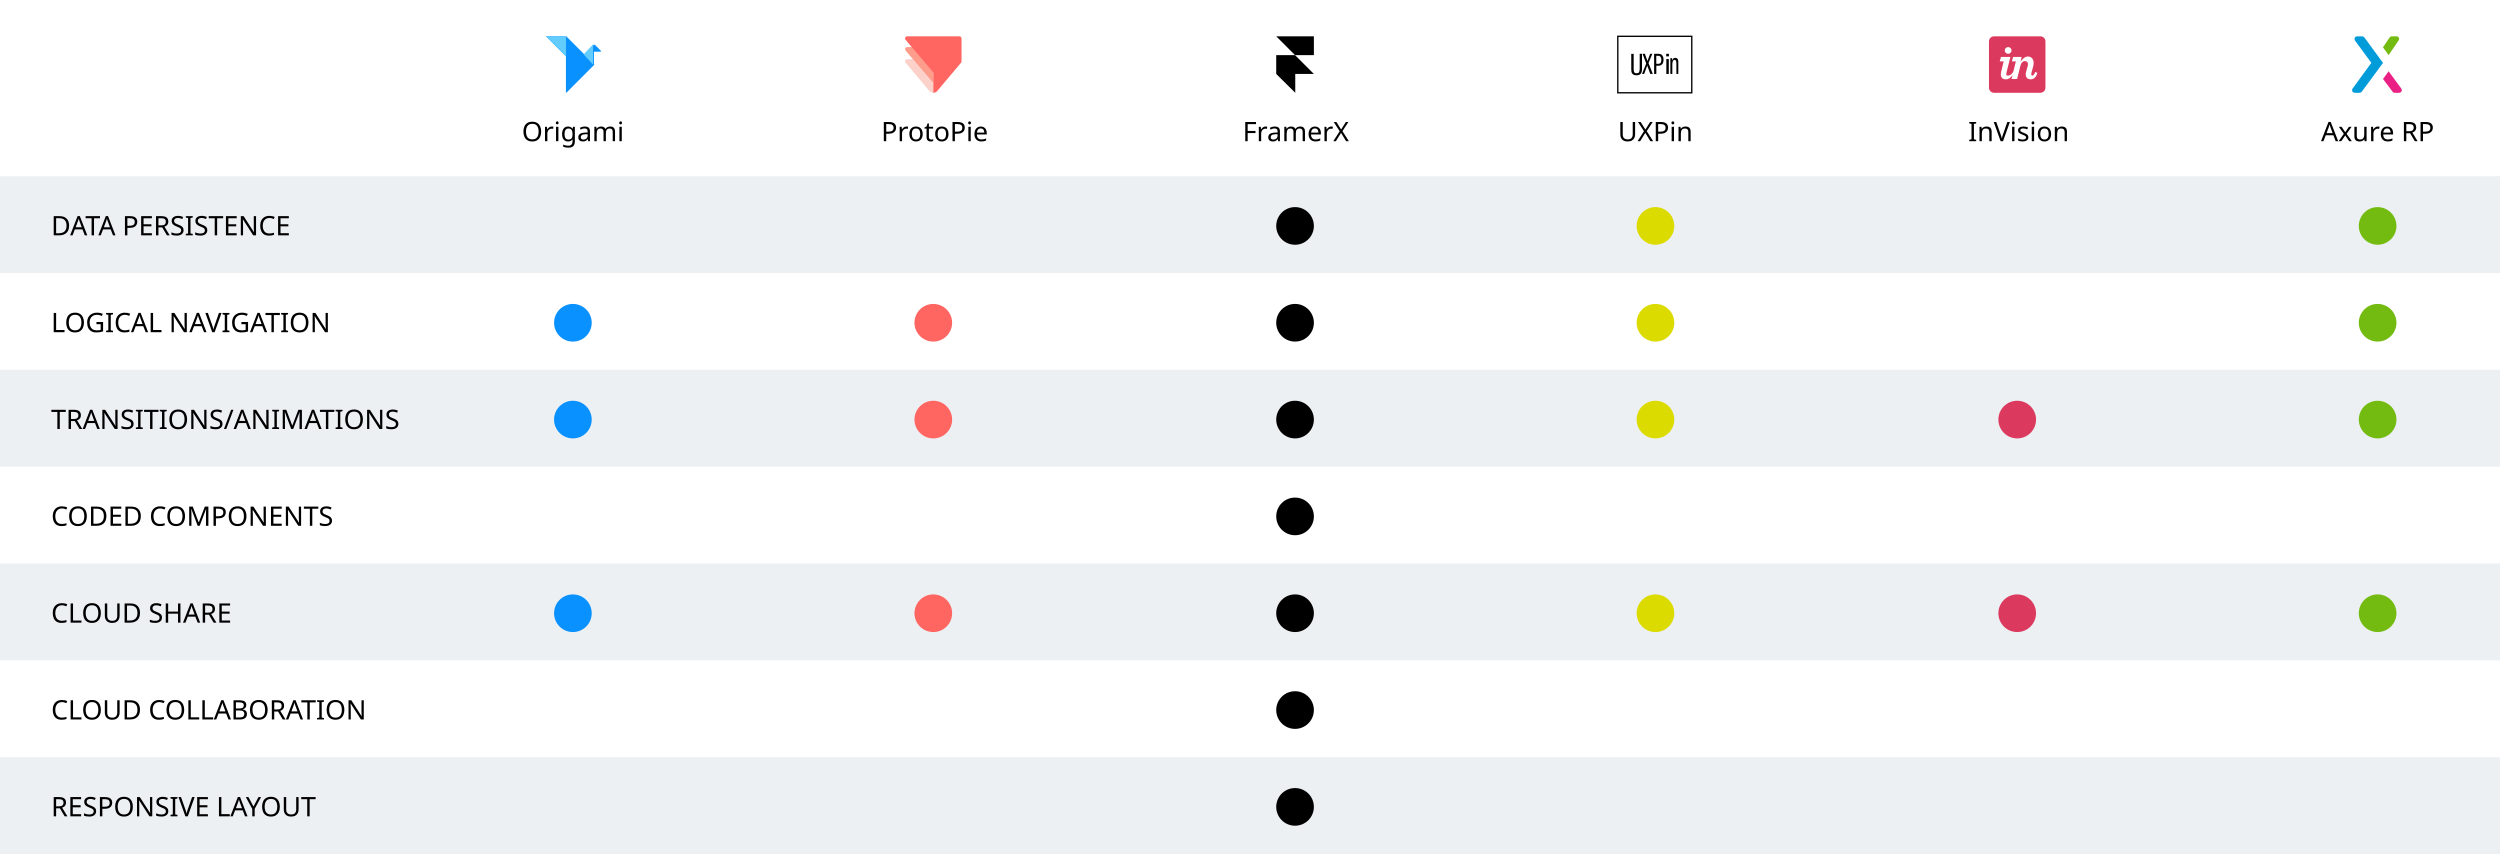
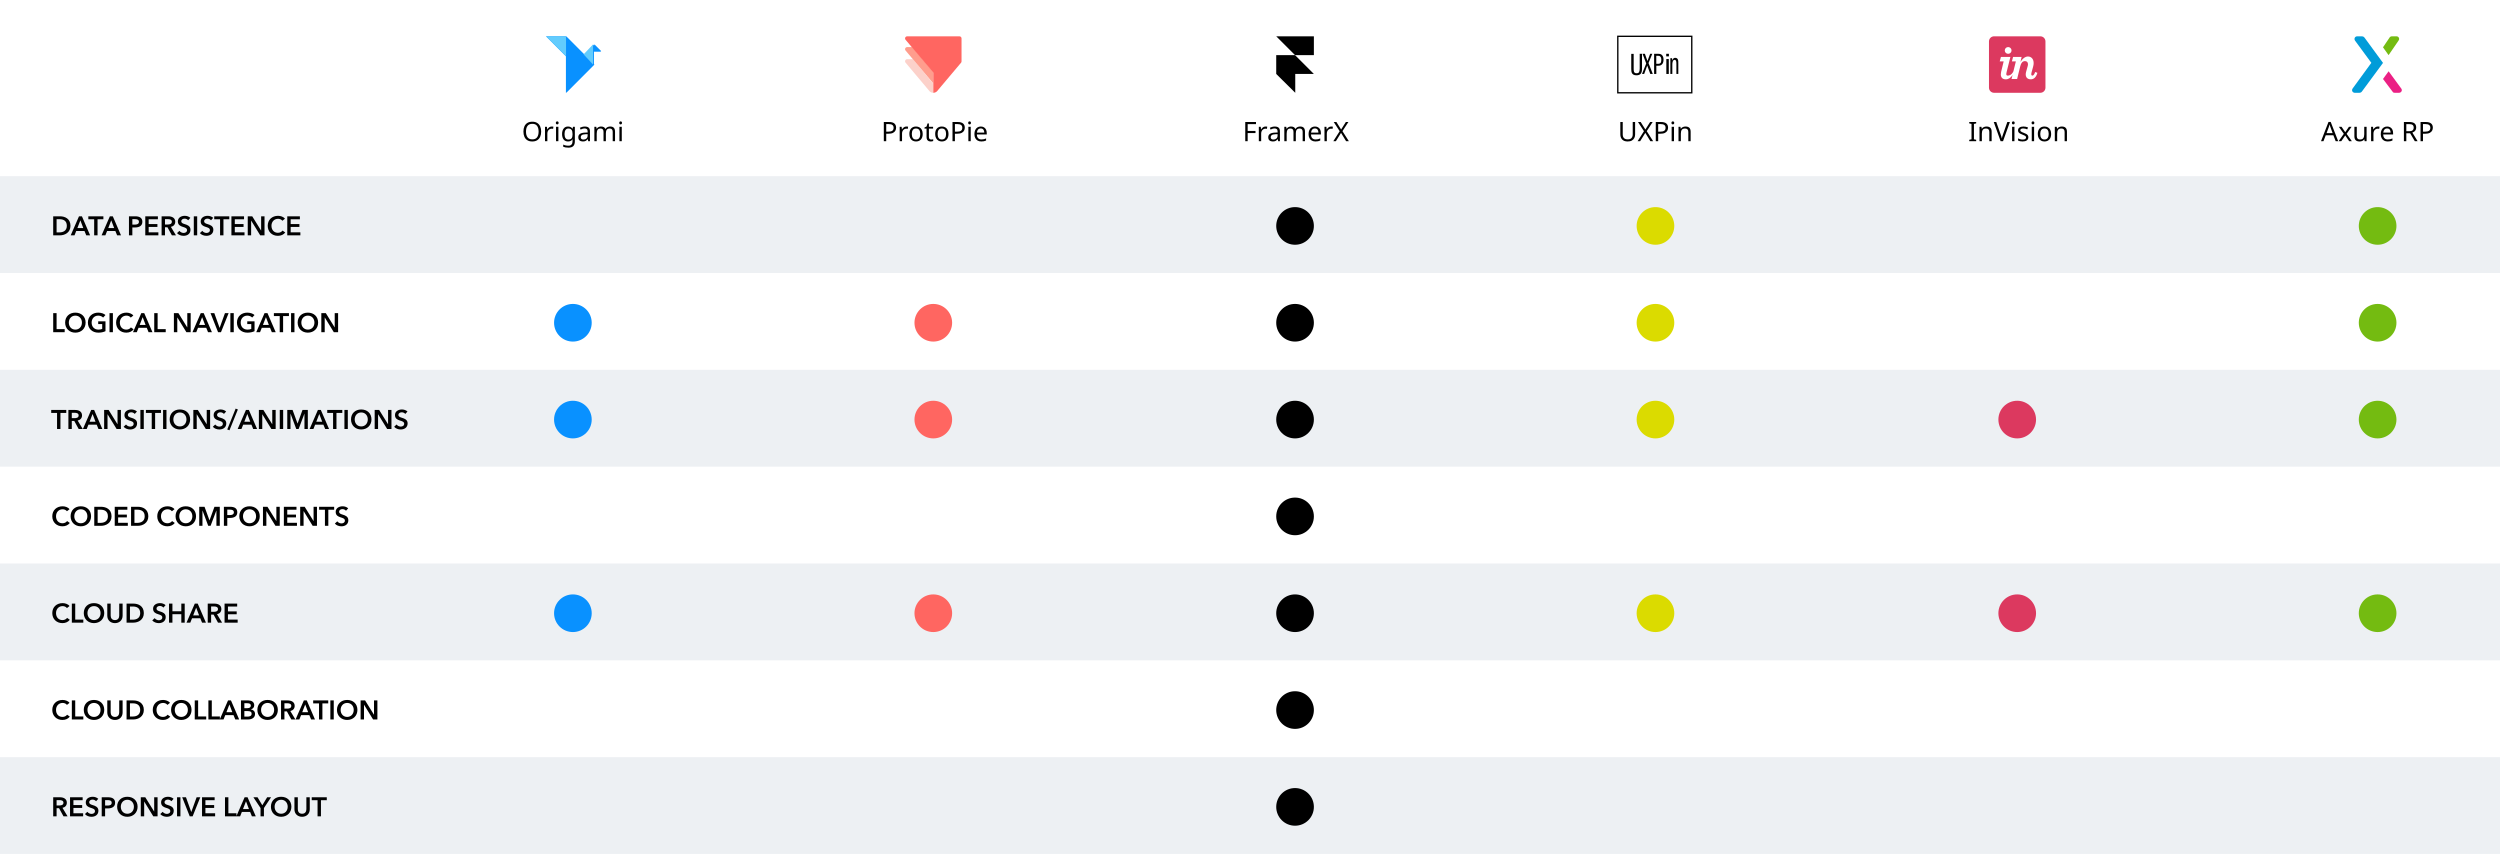
<svg xmlns="http://www.w3.org/2000/svg" width="1859px" height="635px" viewBox="0 0 1859 635" version="1.1">
  <g id="comp_analysis" stroke="none" stroke-width="1" fill="none" fill-rule="evenodd">
    <rect fill="#FFFFFF" x="0" y="0" width="1859" height="635" />
    <rect id="Rectangle" fill-opacity="0.8" fill="#E8ECF0" x="-25" y="131" width="2000" height="72" />
    <rect id="Rectangle" fill-opacity="0.8" fill="#E8ECF0" x="-25" y="275" width="2000" height="72" />
    <rect id="Rectangle" fill-opacity="0.8" fill="#E8ECF0" x="-25" y="419" width="2000" height="72" />
    <rect id="Rectangle" fill-opacity="0.8" fill="#E8ECF0" x="-25" y="563" width="2000" height="72" />
    <g id="Group-6" transform="translate(1179, 27)">
      <g id="Group" transform="translate(24, 0)">
        <rect id="Rectangle" stroke="#000000" fill="#FFFFFF" x="0" y="0" width="55" height="42" />
        <g id="uxpin-dark" transform="translate(10, 13)" fill="#000000" fill-rule="nonzero">
          <path d="M1.795,0 L1.795,10.954 C1.795,11.423 1.795,11.892 1.834,12.323 C1.873,12.753 1.951,13.144 2.068,13.457 C2.224,13.77 2.42,14.005 2.732,14.2 C3.005,14.396 3.434,14.474 3.98,14.474 C4.839,14.474 5.463,14.2 5.776,13.692 C6.088,13.183 6.283,12.284 6.283,11.071 L6.283,0 L8,0 L8,10.954 C8,11.227 8,11.54 7.961,11.932 C7.961,12.284 7.883,12.675 7.844,13.027 C7.766,13.379 7.649,13.77 7.493,14.122 C7.337,14.474 7.102,14.787 6.79,15.061 C6.478,15.335 6.127,15.57 5.659,15.726 C5.19,15.883 4.644,16 3.941,16 C2.966,16 2.224,15.844 1.678,15.531 C1.132,15.218 0.741,14.826 0.507,14.357 C0.273,13.888 0.117,13.34 0.078,12.753 C0.039,12.166 0,11.579 0,10.993 L0,0.039 L1.795,0.039 L1.795,0 Z" id="Path" />
          <polygon id="Path" points="8.391 0 10.133 0 12.053 5.387 14.044 0 15.644 0 12.836 6.883 16 14.963 14.151 14.963 11.876 8.753 9.6 15 8 15 11.129 7.182" />
          <path d="M17,0 L19.786,0 C20.536,0 21.179,0.075 21.714,0.225 C22.214,0.375 22.679,0.713 23.071,1.2 C23.179,1.35 23.286,1.5 23.393,1.688 C23.5,1.875 23.607,2.1 23.714,2.362 C23.821,2.625 23.893,2.925 23.929,3.263 C24,3.6 24,4.013 24,4.463 C24,5.062 23.929,5.625 23.786,6.15 C23.643,6.675 23.429,7.162 23.107,7.575 C22.786,7.987 22.393,8.287 21.893,8.55 C21.393,8.775 20.786,8.887 20.036,8.887 L18.643,8.887 L18.643,15 L17,15 L17,0 Z M18.643,7.463 L20,7.463 C20.321,7.463 20.643,7.425 20.929,7.35 C21.214,7.275 21.464,7.125 21.679,6.938 C21.893,6.713 22.071,6.412 22.179,6.037 C22.286,5.662 22.357,5.138 22.357,4.537 C22.357,3.788 22.25,3.188 22.071,2.775 C21.893,2.362 21.643,2.062 21.393,1.875 C21.143,1.688 20.857,1.575 20.571,1.538 C20.286,1.5 20.071,1.5 19.857,1.5 L18.607,1.5 L18.607,7.463 L18.643,7.463 Z" id="Shape" />
          <path d="M28,0 L28,1.913 L26,1.913 L26,0 L28,0 Z M26.089,3.9 L27.911,3.9 L27.911,15 L26.089,15 L26.089,3.9 Z" id="Shape" />
          <path d="M29,3.277 L30.365,3.277 L30.365,5.059 C30.401,4.941 30.473,4.743 30.581,4.505 C30.689,4.267 30.832,4.03 31.012,3.832 C31.192,3.594 31.443,3.396 31.695,3.238 C31.982,3.079 32.305,3 32.701,3 C33.168,3 33.563,3.119 33.886,3.317 C34.21,3.554 34.497,3.832 34.641,4.188 C34.82,4.545 34.928,5.02 34.964,5.653 C35,6.248 35,6.881 35,7.554 L35,15 L33.563,15 L33.563,7.594 C33.563,7.238 33.563,6.881 33.527,6.485 C33.527,6.129 33.455,5.812 33.383,5.495 C33.311,5.218 33.168,4.98 32.988,4.782 C32.808,4.584 32.557,4.505 32.234,4.505 C31.838,4.505 31.551,4.624 31.299,4.901 C31.084,5.178 30.904,5.495 30.796,5.851 C30.689,6.248 30.617,6.644 30.581,7.079 C30.545,7.515 30.545,7.911 30.545,8.228 L30.545,15 L29.072,15 L29.072,3.277 L29,3.277 Z" id="Path" />
        </g>
      </g>
      <text id="UXPin" font-family="AvenirNextforINTUIT-Demi, AvenirNext forINTUIT" font-size="20" font-weight="400" letter-spacing="-0.062" fill="#000000">
        <tspan x="24.074" y="78">UXPin</tspan>
      </text>
    </g>
    <g id="Group-4" transform="translate(642, 27)">
      <g id="Artboard" transform="translate(31, 0)">
        <path d="M20.888,35.178 L21,42 C19.983,42.001 19.005,41.605 18.274,40.896 L17.744,40.261 L4.819,24.872 L0.42,19.636 C0.409,19.63 0.4,19.62 0.394,19.608 L0.326,19.526 L0.311,19.509 C0.224,19.395 0.155,19.269 0.106,19.135 C0.041,18.972 0.005,18.799 0,18.623 L0,18.515 C0.009,18.136 0.159,17.774 0.42,17.499 C0.715,17.18 1.129,17 1.563,17 L5.902,17 L20.884,35.182 L20.888,35.182 L20.888,35.178 Z" id="Path" fill="#FCD1CA" />
        <path d="M21,26.575 L21,35 L0.392,10.599 C0.147,10.329 0.008,9.98 0,9.616 L0,9.51 C0.01,9.134 0.161,8.774 0.423,8.501 C0.717,8.18 1.134,7.998 1.571,8 L5.478,8 L21,26.577 L21,26.575 Z" id="Path" fill="#FF9D8D" />
        <path d="M1.562,0 C1.112,0 0.699,0.19 0.419,0.501 C0.16,0.774 0.01,1.134 0,1.51 L0,1.615 C0.004,1.793 0.04,1.968 0.107,2.133 C0.109,2.146 0.114,2.158 0.12,2.171 C0.189,2.336 0.287,2.487 0.409,2.617 L0.43,2.644 L21,26.935 L21,42 C22.017,42.002 22.994,41.607 23.724,40.899 L23.727,40.897 L41.606,19.673 C41.629,19.65 41.648,19.625 41.667,19.6 C41.763,19.481 41.84,19.347 41.895,19.204 C41.966,19.025 42.002,18.833 42,18.64 L42,1.562 C42.001,1.166 41.85,0.786 41.577,0.499 C41.283,0.179 40.869,-0.002 40.434,0 L1.562,0 Z" id="Path" fill="#FF6661" />
      </g>
      <text id="ProtoPie" font-family="AvenirNextforINTUIT-Demi, AvenirNext forINTUIT" font-size="20" font-weight="400" letter-spacing="-0.062" fill="#000000">
        <tspan x="13.266" y="78">ProtoPie</tspan>
      </text>
    </g>
    <g id="Group-5" transform="translate(911, 27)" fill="#000000">
      <text id="FramerX" font-family="AvenirNextforINTUIT-Demi, AvenirNext forINTUIT" font-size="20" font-weight="400" letter-spacing="-0.062">
        <tspan x="13.035" y="78">FramerX</tspan>
      </text>
      <g id="Group-2" transform="translate(38, 0)" fill-rule="nonzero">
        <polygon id="Path" points="0 0 28 0 28 14 14 14" />
        <path d="M0,14 L14,14 L28,28 L14.152,28 L14.152,42 L0,28 L0,14 Z" id="Combined-Shape" />
      </g>
    </g>
    <g id="Group-7" transform="translate(1448, 27)">
      <text id="InVision" font-family="AvenirNextforINTUIT-Demi, AvenirNext forINTUIT" font-size="20" font-weight="400" letter-spacing="-0.062" fill="#000000">
        <tspan x="15.536" y="78">InVision</tspan>
      </text>
      <g id="invision" transform="translate(31, 0)" fill-rule="nonzero">
        <path d="M38.193,0 L3.807,0 C1.705,0 0,1.705 0,3.807 L0,38.193 C0,40.295 1.705,42 3.807,42 L38.193,42 C40.295,42 42,40.295 42,38.193 L42,3.807 C42,1.705 40.295,0 38.193,0" id="Path" fill="#DC395F" />
        <path d="M14.26,13.015 C15.63,13.015 16.778,11.929 16.778,10.507 C16.778,9.085 15.63,8 14.26,8 C12.889,8 11.741,9.085 11.741,10.507 C11.741,11.929 12.889,13.015 14.26,13.015 M9.037,26.442 C8.889,27.078 8.815,27.765 8.815,28.326 C8.815,30.534 10,32 12.519,32 C14.608,32 16.301,30.747 17.521,28.723 L16.776,31.742 L20.924,31.742 L23.295,22.135 C23.888,19.703 25.036,18.44 26.777,18.44 C28.148,18.44 28.999,19.301 28.999,20.723 C28.999,21.135 28.962,21.583 28.814,22.07 L27.592,26.486 C27.407,27.122 27.333,27.759 27.333,28.357 C27.333,30.453 28.555,31.986 31.111,31.986 C33.296,31.986 35.037,30.565 36,27.16 L34.37,26.524 C33.555,28.805 32.852,29.218 32.296,29.218 C31.74,29.218 31.444,28.844 31.444,28.096 C31.444,27.759 31.518,27.385 31.629,26.935 L32.815,22.633 C33.111,21.623 33.222,20.727 33.222,19.904 C33.222,16.686 31.296,15.007 28.962,15.007 C26.777,15.007 24.555,16.998 23.444,19.094 L24.258,15.332 L17.925,15.332 L17.036,18.646 L19.999,18.646 L18.174,26.027 C16.741,29.245 14.109,29.297 13.779,29.222 C13.236,29.099 12.889,28.891 12.889,28.179 C12.889,27.768 12.963,27.177 13.148,26.466 L15.927,15.332 L8.889,15.332 L8,18.646 L10.926,18.646 L9.037,26.442" id="Shape" fill="#FFFFFF" />
      </g>
    </g>
    <g id="Group-8" transform="translate(1716, 27)">
      <text id="Axure-RP" font-family="AvenirNextforINTUIT-Demi, AvenirNext forINTUIT" font-size="20" font-weight="400" letter-spacing="-0.062" fill="#000000">
        <tspan x="9.906" y="78">Axure RP</tspan>
      </text>
      <g id="Axure-01" transform="translate(33, 0)" fill-rule="nonzero">
        <path d="M34.83,1.134 L34.83,1.134 C34.492,0.444 33.816,0 32.995,0 L29.76,0 C28.843,0 28.118,0.394 27.78,1.085 L23,8.183 L27.153,14 L34.444,3.352 C35.265,2.366 34.975,1.479 34.83,1.134" id="XMLID_7_" fill="#74BB11" />
        <path d="M9.256,0.986 L9.256,0.986 C8.503,0 7.5,0 7.149,0 L3.888,0 C3.035,0 2.383,0.394 2.032,1.035 C1.681,1.725 1.731,2.514 2.233,3.254 L14.322,19.718 L0.427,38.796 C-0.075,39.535 -0.125,40.324 0.226,40.965 C0.578,41.606 1.28,42 2.082,42 L5.443,42 C6.296,42 7.048,41.556 7.45,40.866 L23,19.768 L9.256,0.986 Z" id="XMLID_8_" fill="#009CD9" />
        <path d="M36.711,39.015 L27.177,26 L23,31.725 L30.519,41.706 L30.716,41.804 C31.06,41.951 31.354,42 31.649,42 L34.844,42 C35.63,42 36.269,41.657 36.662,41.07 C37.104,40.532 37.104,39.749 36.711,39.015" id="XMLID_9_" fill="#EB2084" />
      </g>
    </g>
    <g id="Group-3" transform="translate(374, 27)">
      <text id="Origami" font-family="AvenirNextforINTUIT-Demi, AvenirNext forINTUIT" font-size="20" font-weight="400" letter-spacing="-0.062" fill="#000000">
        <tspan x="14.005" y="78">Origami</tspan>
      </text>
      <g id="origami" transform="translate(32, 0)" fill-rule="nonzero">
        <path d="M14.814,14.842 L14.814,0 L0,0 L14.814,14.842 Z M41,11.414 L35.667,6.133 L28.252,13.539 L14.814,0 L14.814,42 L35.667,20.992 L35.667,11.414 L41,11.414 Z" id="Shape" fill="#0991FF" />
        <polyline id="Path" fill="#62CCFD" points="0 0 15 15 15 0 0 0" />
        <polyline id="Path" fill="#0991FF" points="15 42 15 0 36 20.992 15 42" />
        <polygon id="Path" fill="#62CCFD" points="35 6 35 21 28 13.476" />
        <polygon id="Path" fill="#0991FF" points="36 6 36 11 41 11" />
      </g>
    </g>
-     <text id="DATA-PERSISTENCE" font-family="AvenirNextforINTUIT-Demi, AvenirNext forINTUIT" font-size="20" font-weight="400" letter-spacing="-0.062" fill="#000000">
-       <tspan x="38" y="175">DATA PERSISTENCE</tspan>
-     </text>
-     <text id="LOGICAL-NAVIGATION" font-family="AvenirNextforINTUIT-Demi, AvenirNext forINTUIT" font-size="20" font-weight="400" letter-spacing="-0.062" fill="#000000">
-       <tspan x="38" y="247">LOGICAL NAVIGATION</tspan>
-     </text>
-     <text id="TRANSITIONS/ANIMATIO" font-family="AvenirNextforINTUIT-Demi, AvenirNext forINTUIT" font-size="20" font-weight="400" letter-spacing="-0.062" fill="#000000">
-       <tspan x="38" y="319">TRANSITIONS/ANIMATIONS</tspan>
-     </text>
-     <text id="CODED-COMPONENTS" font-family="AvenirNextforINTUIT-Demi, AvenirNext forINTUIT" font-size="20" font-weight="400" letter-spacing="-0.062" fill="#000000">
-       <tspan x="38" y="391">CODED COMPONENTS</tspan>
-     </text>
-     <text id="CLOUD-SHARE" font-family="AvenirNextforINTUIT-Demi, AvenirNext forINTUIT" font-size="20" font-weight="400" letter-spacing="-0.062" fill="#000000">
-       <tspan x="38" y="463">CLOUD SHARE</tspan>
-     </text>
-     <text id="CLOUD-COLLABORATION" font-family="AvenirNextforINTUIT-Demi, AvenirNext forINTUIT" font-size="20" font-weight="400" letter-spacing="-0.062" fill="#000000">
-       <tspan x="38" y="535">CLOUD COLLABORATION</tspan>
-     </text>
-     <text id="RESPONSIVE-LAYOUT" font-family="AvenirNextforINTUIT-Demi, AvenirNext forINTUIT" font-size="20" font-weight="400" letter-spacing="-0.062" fill="#000000">
-       <tspan x="38" y="607">RESPONSIVE LAYOUT</tspan>
-     </text>
+     <path d="M44.58,175 C48.28,175 52.4,172.88 52.4,167.92 C52.4,162.6 48.28,160.84 44.58,160.84 L39.56,160.84 L39.56,175 L44.58,175 Z M44.18,172.8 L42.08,172.8 L42.08,163 L44.18,163 C46.78,163 49.7,163.86 49.7,167.92 C49.7,171.74 46.78,172.8 44.18,172.8 Z M55.398,175 L56.678,171.76 L62.818,171.76 L64.138,175 L67.018,175 L60.918,160.84 L58.738,160.84 L52.578,175 L55.398,175 Z M61.938,169.6 L57.538,169.6 L59.758,163.84 L61.938,169.6 Z M72.537,175 L72.537,163.04 L76.877,163.04 L76.877,160.84 L65.677,160.84 L65.677,163.04 L70.017,163.04 L70.017,175 L72.537,175 Z M78.355,175 L79.635,171.76 L85.775,171.76 L87.095,175 L89.975,175 L83.875,160.84 L81.695,160.84 L75.535,175 L78.355,175 Z M84.895,169.6 L80.495,169.6 L82.715,163.84 L84.895,169.6 Z M98.412,175 L98.412,169.14 L100.352,169.14 C103.352,169.14 105.852,168.06 105.852,164.94 C105.852,161.98 103.752,160.84 100.512,160.84 L95.892,160.84 L95.892,175 L98.412,175 Z M100.172,167.02 L98.412,167.02 L98.412,162.96 L100.252,162.96 C101.812,162.96 103.312,163.26 103.312,164.94 C103.312,166.62 101.812,167.02 100.172,167.02 Z M117.771,175 L117.771,172.76 L110.551,172.76 L110.551,168.76 L117.051,168.76 L117.051,166.64 L110.551,166.64 L110.551,163.04 L117.411,163.04 L117.411,160.84 L108.031,160.84 L108.031,175 L117.771,175 Z M122.689,175 L122.689,169 L124.529,169 L127.809,175 L130.849,175 L127.069,168.72 C129.049,168.28 130.309,166.94 130.309,164.9 C130.309,161.9 127.749,160.84 125.089,160.84 L120.169,160.84 L120.169,175 L122.689,175 Z M124.749,166.94 L122.689,166.94 L122.689,162.96 L124.969,162.96 C126.269,162.96 127.789,163.34 127.789,164.88 C127.789,166.6 126.169,166.94 124.749,166.94 Z M136.488,175.36 C139.268,175.36 141.648,173.88 141.648,170.84 C141.648,168.06 139.328,167.26 137.508,166.7 C135.908,166.2 134.808,165.82 134.808,164.52 C134.808,163.14 136.148,162.58 137.308,162.58 C138.308,162.58 139.368,163.1 139.908,163.8 L141.548,162 C140.468,160.98 138.848,160.48 137.428,160.48 C134.868,160.48 132.248,161.76 132.248,164.64 C132.248,167.28 134.108,168.12 135.828,168.66 C137.608,169.22 139.088,169.64 139.088,171.12 C139.088,172.64 137.708,173.22 136.528,173.22 C135.408,173.22 134.128,172.62 133.428,171.66 L131.628,173.34 C132.748,174.66 134.648,175.36 136.488,175.36 Z M146.626,175 L146.626,160.84 L144.106,160.84 L144.106,175 L146.626,175 Z M153.485,175.36 C156.265,175.36 158.645,173.88 158.645,170.84 C158.645,168.06 156.325,167.26 154.505,166.7 C152.905,166.2 151.805,165.82 151.805,164.52 C151.805,163.14 153.145,162.58 154.305,162.58 C155.305,162.58 156.365,163.1 156.905,163.8 L158.545,162 C157.465,160.98 155.845,160.48 154.425,160.48 C151.865,160.48 149.245,161.76 149.245,164.64 C149.245,167.28 151.105,168.12 152.825,168.66 C154.605,169.22 156.085,169.64 156.085,171.12 C156.085,172.64 154.705,173.22 153.525,173.22 C152.405,173.22 151.125,172.62 150.425,171.66 L148.625,173.34 C149.745,174.66 151.645,175.36 153.485,175.36 Z M166.163,175 L166.163,163.04 L170.503,163.04 L170.503,160.84 L159.303,160.84 L159.303,163.04 L163.643,163.04 L163.643,175 L166.163,175 Z M181.822,175 L181.822,172.76 L174.602,172.76 L174.602,168.76 L181.102,168.76 L181.102,166.64 L174.602,166.64 L174.602,163.04 L181.462,163.04 L181.462,160.84 L172.082,160.84 L172.082,175 L181.822,175 Z M186.74,175 L186.74,164.06 L186.78,164.06 L193.5,175 L196.7,175 L196.7,160.84 L194.18,160.84 L194.18,171.44 L194.14,171.44 L187.56,160.84 L184.22,160.84 L184.22,175 L186.74,175 Z M206.638,175.36 C209.038,175.36 210.878,174.44 212.118,172.88 L210.098,171.46 C209.378,172.44 208.178,173.1 206.658,173.1 C203.738,173.1 201.858,170.96 201.858,167.88 C201.858,164.96 203.838,162.7 206.758,162.7 C207.898,162.7 209.238,163.14 209.978,164.16 L211.898,162.64 C210.778,161.16 208.598,160.48 206.758,160.48 C202.398,160.48 199.078,163.34 199.078,167.88 C199.078,172.3 202.218,175.36 206.638,175.36 Z M223.357,175 L223.357,172.76 L216.137,172.76 L216.137,168.76 L222.637,168.76 L222.637,166.64 L216.137,166.64 L216.137,163.04 L222.997,163.04 L222.997,160.84 L213.617,160.84 L213.617,175 L223.357,175 Z" id="DATAPERSISTENCE" fill="#000000" fill-rule="nonzero" />
+     <path d="M48.1,247 L48.1,244.76 L42.08,244.76 L42.08,232.84 L39.56,232.84 L39.56,247 L48.1,247 Z M56.018,247.36 C60.438,247.36 63.658,244.3 63.658,239.88 C63.658,235.34 60.438,232.48 56.018,232.48 C51.658,232.48 48.438,235.34 48.438,239.88 C48.438,244.3 51.658,247.36 56.018,247.36 Z M56.038,245.1 C53.158,245.1 51.178,242.9 51.178,239.88 C51.178,236.96 53.118,234.7 56.038,234.7 C58.978,234.7 60.918,236.96 60.918,239.88 C60.918,242.9 58.938,245.1 56.038,245.1 Z M73.097,247.36 C75.317,247.36 77.017,246.94 78.437,246.26 L78.437,238.92 L73.017,238.92 L73.017,241 L75.997,241 L75.997,244.6 C75.177,244.94 74.237,245.1 73.177,245.1 C70.057,245.1 68.137,242.9 68.137,239.88 C68.137,236.96 70.077,234.7 73.057,234.7 C74.577,234.7 75.957,235.34 76.677,236.14 L78.417,234.26 C77.277,233.2 75.277,232.48 73.037,232.48 C68.677,232.48 65.357,235.34 65.357,239.88 C65.357,244.3 68.537,247.36 73.097,247.36 Z M83.955,247 L83.955,232.84 L81.435,232.84 L81.435,247 L83.955,247 Z M93.894,247.36 C96.294,247.36 98.134,246.44 99.374,244.88 L97.354,243.46 C96.634,244.44 95.434,245.1 93.914,245.1 C90.994,245.1 89.114,242.96 89.114,239.88 C89.114,236.96 91.094,234.7 94.014,234.7 C95.154,234.7 96.494,235.14 97.234,236.16 L99.154,234.64 C98.034,233.16 95.854,232.48 94.014,232.48 C89.654,232.48 86.334,235.34 86.334,239.88 C86.334,244.3 89.474,247.36 93.894,247.36 Z M101.732,247 L103.012,243.76 L109.152,243.76 L110.472,247 L113.352,247 L107.252,232.84 L105.072,232.84 L98.912,247 L101.732,247 Z M108.272,241.6 L103.872,241.6 L106.092,235.84 L108.272,241.6 Z M123.231,247 L123.231,244.76 L117.211,244.76 L117.211,232.84 L114.691,232.84 L114.691,247 L123.231,247 Z M131.828,247 L131.828,236.06 L131.868,236.06 L138.588,247 L141.788,247 L141.788,232.84 L139.268,232.84 L139.268,243.44 L139.228,243.44 L132.648,232.84 L129.308,232.84 L129.308,247 L131.828,247 Z M145.946,247 L147.226,243.76 L153.366,243.76 L154.686,247 L157.566,247 L151.466,232.84 L149.286,232.84 L143.126,247 L145.946,247 Z M152.486,241.6 L148.086,241.6 L150.306,235.84 L152.486,241.6 Z M164.325,247 L170.005,232.84 L167.285,232.84 L163.345,243.74 L163.265,243.74 L159.365,232.84 L156.545,232.84 L162.145,247 L164.325,247 Z M173.823,247 L173.823,232.84 L171.303,232.84 L171.303,247 L173.823,247 Z M183.942,247.36 C186.162,247.36 187.862,246.94 189.282,246.26 L189.282,238.92 L183.862,238.92 L183.862,241 L186.842,241 L186.842,244.6 C186.022,244.94 185.082,245.1 184.022,245.1 C180.902,245.1 178.982,242.9 178.982,239.88 C178.982,236.96 180.922,234.7 183.902,234.7 C185.422,234.7 186.802,235.34 187.522,236.14 L189.262,234.26 C188.122,233.2 186.122,232.48 183.882,232.48 C179.522,232.48 176.202,235.34 176.202,239.88 C176.202,244.3 179.382,247.36 183.942,247.36 Z M193.38,247 L194.66,243.76 L200.8,243.76 L202.12,247 L205,247 L198.9,232.84 L196.72,232.84 L190.56,247 L193.38,247 Z M199.92,241.6 L195.52,241.6 L197.74,235.84 L199.92,241.6 Z M210.518,247 L210.518,235.04 L214.858,235.04 L214.858,232.84 L203.658,232.84 L203.658,235.04 L207.998,235.04 L207.998,247 L210.518,247 Z M218.957,247 L218.957,232.84 L216.437,232.84 L216.437,247 L218.957,247 Z M228.915,247.36 C233.335,247.36 236.555,244.3 236.555,239.88 C236.555,235.34 233.335,232.48 228.915,232.48 C224.555,232.48 221.335,235.34 221.335,239.88 C221.335,244.3 224.555,247.36 228.915,247.36 Z M228.935,245.1 C226.055,245.1 224.075,242.9 224.075,239.88 C224.075,236.96 226.015,234.7 228.935,234.7 C231.875,234.7 233.815,236.96 233.815,239.88 C233.815,242.9 231.835,245.1 228.935,245.1 Z M241.454,247 L241.454,236.06 L241.494,236.06 L248.214,247 L251.414,247 L251.414,232.84 L248.894,232.84 L248.894,243.44 L248.854,243.44 L242.274,232.84 L238.934,232.84 L238.934,247 L241.454,247 Z" id="LOGICALNAVIGATION" fill="#000000" fill-rule="nonzero" />
+     <path d="M44.94,319 L44.94,307.04 L49.28,307.04 L49.28,304.84 L38.08,304.84 L38.08,307.04 L42.42,307.04 L42.42,319 L44.94,319 Z M53.378,319 L53.378,313 L55.218,313 L58.498,319 L61.538,319 L57.758,312.72 C59.738,312.28 60.998,310.94 60.998,308.9 C60.998,305.9 58.438,304.84 55.778,304.84 L50.858,304.84 L50.858,319 L53.378,319 Z M55.438,310.94 L53.378,310.94 L53.378,306.96 L55.658,306.96 C56.958,306.96 58.478,307.34 58.478,308.88 C58.478,310.6 56.858,310.94 55.438,310.94 Z M64.477,319 L65.757,315.76 L71.897,315.76 L73.217,319 L76.097,319 L69.997,304.84 L67.817,304.84 L61.657,319 L64.477,319 Z M71.017,313.6 L66.617,313.6 L68.837,307.84 L71.017,313.6 Z M79.955,319 L79.955,308.06 L79.995,308.06 L86.715,319 L89.915,319 L89.915,304.84 L87.395,304.84 L87.395,315.44 L87.355,315.44 L80.775,304.84 L77.435,304.84 L77.435,319 L79.955,319 Z M96.774,319.36 C99.554,319.36 101.934,317.88 101.934,314.84 C101.934,312.06 99.614,311.26 97.794,310.7 C96.194,310.2 95.094,309.82 95.094,308.52 C95.094,307.14 96.434,306.58 97.594,306.58 C98.594,306.58 99.654,307.1 100.194,307.8 L101.834,306 C100.754,304.98 99.134,304.48 97.714,304.48 C95.154,304.48 92.534,305.76 92.534,308.64 C92.534,311.28 94.394,312.12 96.114,312.66 C97.894,313.22 99.374,313.64 99.374,315.12 C99.374,316.64 97.994,317.22 96.814,317.22 C95.694,317.22 94.414,316.62 93.714,315.66 L91.914,317.34 C93.034,318.66 94.934,319.36 96.774,319.36 Z M106.912,319 L106.912,304.84 L104.392,304.84 L104.392,319 L106.912,319 Z M115.351,319 L115.351,307.04 L119.691,307.04 L119.691,304.84 L108.491,304.84 L108.491,307.04 L112.831,307.04 L112.831,319 L115.351,319 Z M123.789,319 L123.789,304.84 L121.269,304.84 L121.269,319 L123.789,319 Z M133.748,319.36 C138.168,319.36 141.388,316.3 141.388,311.88 C141.388,307.34 138.168,304.48 133.748,304.48 C129.388,304.48 126.168,307.34 126.168,311.88 C126.168,316.3 129.388,319.36 133.748,319.36 Z M133.768,317.1 C130.888,317.1 128.908,314.9 128.908,311.88 C128.908,308.96 130.848,306.7 133.768,306.7 C136.708,306.7 138.648,308.96 138.648,311.88 C138.648,314.9 136.668,317.1 133.768,317.1 Z M146.286,319 L146.286,308.06 L146.326,308.06 L153.046,319 L156.246,319 L156.246,304.84 L153.726,304.84 L153.726,315.44 L153.686,315.44 L147.106,304.84 L143.766,304.84 L143.766,319 L146.286,319 Z M163.105,319.36 C165.885,319.36 168.265,317.88 168.265,314.84 C168.265,312.06 165.945,311.26 164.125,310.7 C162.525,310.2 161.425,309.82 161.425,308.52 C161.425,307.14 162.765,306.58 163.925,306.58 C164.925,306.58 165.985,307.1 166.525,307.8 L168.165,306 C167.085,304.98 165.465,304.48 164.045,304.48 C161.485,304.48 158.865,305.76 158.865,308.64 C158.865,311.28 160.725,312.12 162.445,312.66 C164.225,313.22 165.705,313.64 165.705,315.12 C165.705,316.64 164.325,317.22 163.145,317.22 C162.025,317.22 160.745,316.62 160.045,315.66 L158.245,317.34 C159.365,318.66 161.265,319.36 163.105,319.36 Z M170.643,319.96 L176.883,304.48 L175.223,303.84 L168.983,319.36 L170.643,319.96 Z M179.542,319 L180.822,315.76 L186.962,315.76 L188.282,319 L191.162,319 L185.062,304.84 L182.882,304.84 L176.722,319 L179.542,319 Z M186.082,313.6 L181.682,313.6 L183.902,307.84 L186.082,313.6 Z M195.02,319 L195.02,308.06 L195.06,308.06 L201.78,319 L204.98,319 L204.98,304.84 L202.46,304.84 L202.46,315.44 L202.42,315.44 L195.84,304.84 L192.5,304.84 L192.5,319 L195.02,319 Z M210.558,319 L210.558,304.84 L208.038,304.84 L208.038,319 L210.558,319 Z M216.017,319 L216.017,307.62 L216.057,307.62 L220.297,319 L222.057,319 L226.357,307.62 L226.397,307.62 L226.397,319 L228.897,319 L228.897,304.84 L224.937,304.84 L221.297,314.9 L221.237,314.9 L217.557,304.84 L213.617,304.84 L213.617,319 L216.017,319 Z M233.055,319 L234.335,315.76 L240.475,315.76 L241.795,319 L244.675,319 L238.575,304.84 L236.395,304.84 L230.235,319 L233.055,319 Z M239.595,313.6 L235.195,313.6 L237.415,307.84 L239.595,313.6 Z M250.194,319 L250.194,307.04 L254.534,307.04 L254.534,304.84 L243.334,304.84 L243.334,307.04 L247.674,307.04 L247.674,319 L250.194,319 Z M258.632,319 L258.632,304.84 L256.112,304.84 L256.112,319 L258.632,319 Z M268.591,319.36 C273.011,319.36 276.231,316.3 276.231,311.88 C276.231,307.34 273.011,304.48 268.591,304.48 C264.231,304.48 261.011,307.34 261.011,311.88 C261.011,316.3 264.231,319.36 268.591,319.36 Z M268.611,317.1 C265.731,317.1 263.751,314.9 263.751,311.88 C263.751,308.96 265.691,306.7 268.611,306.7 C271.551,306.7 273.491,308.96 273.491,311.88 C273.491,314.9 271.511,317.1 268.611,317.1 Z M281.129,319 L281.129,308.06 L281.169,308.06 L287.889,319 L291.089,319 L291.089,304.84 L288.569,304.84 L288.569,315.44 L288.529,315.44 L281.949,304.84 L278.609,304.84 L278.609,319 L281.129,319 Z M297.948,319.36 C300.728,319.36 303.108,317.88 303.108,314.84 C303.108,312.06 300.788,311.26 298.968,310.7 C297.368,310.2 296.268,309.82 296.268,308.52 C296.268,307.14 297.608,306.58 298.768,306.58 C299.768,306.58 300.828,307.1 301.368,307.8 L303.008,306 C301.928,304.98 300.308,304.48 298.888,304.48 C296.328,304.48 293.708,305.76 293.708,308.64 C293.708,311.28 295.568,312.12 297.288,312.66 C299.068,313.22 300.548,313.64 300.548,315.12 C300.548,316.64 299.168,317.22 297.988,317.22 C296.868,317.22 295.588,316.62 294.888,315.66 L293.088,317.34 C294.208,318.66 296.108,319.36 297.948,319.36 Z" id="TRANSITIONS/ANIMATIONS" fill="#000000" fill-rule="nonzero" />
+     <path d="M46.44,391.36 C48.84,391.36 50.68,390.44 51.92,388.88 L49.9,387.46 C49.18,388.44 47.98,389.1 46.46,389.1 C43.54,389.1 41.66,386.96 41.66,383.88 C41.66,380.96 43.64,378.7 46.56,378.7 C47.7,378.7 49.04,379.14 49.78,380.16 L51.7,378.64 C50.58,377.16 48.4,376.48 46.56,376.48 C42.2,376.48 38.88,379.34 38.88,383.88 C38.88,388.3 42.02,391.36 46.44,391.36 Z M60.078,391.36 C64.498,391.36 67.718,388.3 67.718,383.88 C67.718,379.34 64.498,376.48 60.078,376.48 C55.718,376.48 52.498,379.34 52.498,383.88 C52.498,388.3 55.718,391.36 60.078,391.36 Z M60.098,389.1 C57.218,389.1 55.238,386.9 55.238,383.88 C55.238,380.96 57.178,378.7 60.098,378.7 C63.038,378.7 64.978,380.96 64.978,383.88 C64.978,386.9 62.998,389.1 60.098,389.1 Z M75.117,391 C78.817,391 82.937,388.88 82.937,383.92 C82.937,378.6 78.817,376.84 75.117,376.84 L70.097,376.84 L70.097,391 L75.117,391 Z M74.717,388.8 L72.617,388.8 L72.617,379 L74.717,379 C77.317,379 80.237,379.86 80.237,383.92 C80.237,387.74 77.317,388.8 74.717,388.8 Z M95.055,391 L95.055,388.76 L87.835,388.76 L87.835,384.76 L94.335,384.76 L94.335,382.64 L87.835,382.64 L87.835,379.04 L94.695,379.04 L94.695,376.84 L85.315,376.84 L85.315,391 L95.055,391 Z M102.474,391 C106.174,391 110.294,388.88 110.294,383.92 C110.294,378.6 106.174,376.84 102.474,376.84 L97.454,376.84 L97.454,391 L102.474,391 Z M102.074,388.8 L99.974,388.8 L99.974,379 L102.074,379 C104.674,379 107.594,379.86 107.594,383.92 C107.594,387.74 104.674,388.8 102.074,388.8 Z M124.491,391.36 C126.891,391.36 128.731,390.44 129.971,388.88 L127.951,387.46 C127.231,388.44 126.031,389.1 124.511,389.1 C121.591,389.1 119.711,386.96 119.711,383.88 C119.711,380.96 121.691,378.7 124.611,378.7 C125.751,378.7 127.091,379.14 127.831,380.16 L129.751,378.64 C128.631,377.16 126.451,376.48 124.611,376.48 C120.251,376.48 116.931,379.34 116.931,383.88 C116.931,388.3 120.071,391.36 124.491,391.36 Z M138.129,391.36 C142.549,391.36 145.769,388.3 145.769,383.88 C145.769,379.34 142.549,376.48 138.129,376.48 C133.769,376.48 130.549,379.34 130.549,383.88 C130.549,388.3 133.769,391.36 138.129,391.36 Z M138.149,389.1 C135.269,389.1 133.289,386.9 133.289,383.88 C133.289,380.96 135.229,378.7 138.149,378.7 C141.089,378.7 143.029,380.96 143.029,383.88 C143.029,386.9 141.049,389.1 138.149,389.1 Z M150.548,391 L150.548,379.62 L150.588,379.62 L154.828,391 L156.588,391 L160.888,379.62 L160.928,379.62 L160.928,391 L163.428,391 L163.428,376.84 L159.468,376.84 L155.828,386.9 L155.768,386.9 L152.088,376.84 L148.148,376.84 L148.148,391 L150.548,391 Z M169.006,391 L169.006,385.14 L170.946,385.14 C173.946,385.14 176.446,384.06 176.446,380.94 C176.446,377.98 174.346,376.84 171.106,376.84 L166.486,376.84 L166.486,391 L169.006,391 Z M170.766,383.02 L169.006,383.02 L169.006,378.96 L170.846,378.96 C172.406,378.96 173.906,379.26 173.906,380.94 C173.906,382.62 172.406,383.02 170.766,383.02 Z M185.525,391.36 C189.945,391.36 193.165,388.3 193.165,383.88 C193.165,379.34 189.945,376.48 185.525,376.48 C181.165,376.48 177.945,379.34 177.945,383.88 C177.945,388.3 181.165,391.36 185.525,391.36 Z M185.545,389.1 C182.665,389.1 180.685,386.9 180.685,383.88 C180.685,380.96 182.625,378.7 185.545,378.7 C188.485,378.7 190.425,380.96 190.425,383.88 C190.425,386.9 188.445,389.1 185.545,389.1 Z M198.063,391 L198.063,380.06 L198.103,380.06 L204.823,391 L208.023,391 L208.023,376.84 L205.503,376.84 L205.503,387.44 L205.463,387.44 L198.883,376.84 L195.543,376.84 L195.543,391 L198.063,391 Z M220.822,391 L220.822,388.76 L213.602,388.76 L213.602,384.76 L220.102,384.76 L220.102,382.64 L213.602,382.64 L213.602,379.04 L220.462,379.04 L220.462,376.84 L211.082,376.84 L211.082,391 L220.822,391 Z M225.74,391 L225.74,380.06 L225.78,380.06 L232.5,391 L235.7,391 L235.7,376.84 L233.18,376.84 L233.18,387.44 L233.14,387.44 L226.56,376.84 L223.22,376.84 L223.22,391 L225.74,391 Z M244.138,391 L244.138,379.04 L248.478,379.04 L248.478,376.84 L237.278,376.84 L237.278,379.04 L241.618,379.04 L241.618,391 L244.138,391 Z M253.857,391.36 C256.637,391.36 259.017,389.88 259.017,386.84 C259.017,384.06 256.697,383.26 254.877,382.7 C253.277,382.2 252.177,381.82 252.177,380.52 C252.177,379.14 253.517,378.58 254.677,378.58 C255.677,378.58 256.737,379.1 257.277,379.8 L258.917,378 C257.837,376.98 256.217,376.48 254.797,376.48 C252.237,376.48 249.617,377.76 249.617,380.64 C249.617,383.28 251.477,384.12 253.197,384.66 C254.977,385.22 256.457,385.64 256.457,387.12 C256.457,388.64 255.077,389.22 253.897,389.22 C252.777,389.22 251.497,388.62 250.797,387.66 L248.997,389.34 C250.117,390.66 252.017,391.36 253.857,391.36 Z" id="CODEDCOMPONENTS" fill="#000000" fill-rule="nonzero" />
+     <path d="M46.44,463.36 C48.84,463.36 50.68,462.44 51.92,460.88 L49.9,459.46 C49.18,460.44 47.98,461.1 46.46,461.1 C43.54,461.1 41.66,458.96 41.66,455.88 C41.66,452.96 43.64,450.7 46.56,450.7 C47.7,450.7 49.04,451.14 49.78,452.16 L51.7,450.64 C50.58,449.16 48.4,448.48 46.56,448.48 C42.2,448.48 38.88,451.34 38.88,455.88 C38.88,460.3 42.02,463.36 46.44,463.36 Z M61.958,463 L61.958,460.76 L55.938,460.76 L55.938,448.84 L53.418,448.84 L53.418,463 L61.958,463 Z M69.877,463.36 C74.297,463.36 77.517,460.3 77.517,455.88 C77.517,451.34 74.297,448.48 69.877,448.48 C65.517,448.48 62.297,451.34 62.297,455.88 C62.297,460.3 65.517,463.36 69.877,463.36 Z M69.897,461.1 C67.017,461.1 65.037,458.9 65.037,455.88 C65.037,452.96 66.977,450.7 69.897,450.7 C72.837,450.7 74.777,452.96 74.777,455.88 C74.777,458.9 72.797,461.1 69.897,461.1 Z M85.475,463.36 C88.715,463.36 91.175,461.22 91.175,457.8 L91.175,448.84 L88.655,448.84 L88.655,457.7 C88.655,459.34 87.895,461.1 85.475,461.1 C83.055,461.1 82.295,459.34 82.295,457.7 L82.295,448.84 L79.775,448.84 L79.775,457.8 C79.775,461.22 82.235,463.36 85.475,463.36 Z M99.134,463 C102.834,463 106.954,460.88 106.954,455.92 C106.954,450.6 102.834,448.84 99.134,448.84 L94.114,448.84 L94.114,463 L99.134,463 Z M98.734,460.8 L96.634,460.8 L96.634,451 L98.734,451 C101.334,451 104.254,451.86 104.254,455.92 C104.254,459.74 101.334,460.8 98.734,460.8 Z M118.071,463.36 C120.851,463.36 123.231,461.88 123.231,458.84 C123.231,456.06 120.911,455.26 119.091,454.7 C117.491,454.2 116.391,453.82 116.391,452.52 C116.391,451.14 117.731,450.58 118.891,450.58 C119.891,450.58 120.951,451.1 121.491,451.8 L123.131,450 C122.051,448.98 120.431,448.48 119.011,448.48 C116.451,448.48 113.831,449.76 113.831,452.64 C113.831,455.28 115.691,456.12 117.411,456.66 C119.191,457.22 120.671,457.64 120.671,459.12 C120.671,460.64 119.291,461.22 118.111,461.22 C116.991,461.22 115.711,460.62 115.011,459.66 L113.211,461.34 C114.331,462.66 116.231,463.36 118.071,463.36 Z M128.209,463 L128.209,456.72 L134.829,456.72 L134.829,463 L137.349,463 L137.349,448.84 L134.829,448.84 L134.829,454.56 L128.209,454.56 L128.209,448.84 L125.689,448.84 L125.689,463 L128.209,463 Z M141.508,463 L142.788,459.76 L148.928,459.76 L150.248,463 L153.128,463 L147.028,448.84 L144.848,448.84 L138.688,463 L141.508,463 Z M148.048,457.6 L143.648,457.6 L145.868,451.84 L148.048,457.6 Z M156.986,463 L156.986,457 L158.826,457 L162.106,463 L165.146,463 L161.366,456.72 C163.346,456.28 164.606,454.94 164.606,452.9 C164.606,449.9 162.046,448.84 159.386,448.84 L154.466,448.84 L154.466,463 L156.986,463 Z M159.046,454.94 L156.986,454.94 L156.986,450.96 L159.266,450.96 C160.566,450.96 162.086,451.34 162.086,452.88 C162.086,454.6 160.466,454.94 159.046,454.94 Z M176.725,463 L176.725,460.76 L169.505,460.76 L169.505,456.76 L176.005,456.76 L176.005,454.64 L169.505,454.64 L169.505,451.04 L176.365,451.04 L176.365,448.84 L166.985,448.84 L166.985,463 L176.725,463 Z" id="CLOUDSHARE" fill="#000000" fill-rule="nonzero" />
+     <path d="M46.44,535.36 C48.84,535.36 50.68,534.44 51.92,532.88 L49.9,531.46 C49.18,532.44 47.98,533.1 46.46,533.1 C43.54,533.1 41.66,530.96 41.66,527.88 C41.66,524.96 43.64,522.7 46.56,522.7 C47.7,522.7 49.04,523.14 49.78,524.16 L51.7,522.64 C50.58,521.16 48.4,520.48 46.56,520.48 C42.2,520.48 38.88,523.34 38.88,527.88 C38.88,532.3 42.02,535.36 46.44,535.36 Z M61.958,535 L61.958,532.76 L55.938,532.76 L55.938,520.84 L53.418,520.84 L53.418,535 L61.958,535 Z M69.877,535.36 C74.297,535.36 77.517,532.3 77.517,527.88 C77.517,523.34 74.297,520.48 69.877,520.48 C65.517,520.48 62.297,523.34 62.297,527.88 C62.297,532.3 65.517,535.36 69.877,535.36 Z M69.897,533.1 C67.017,533.1 65.037,530.9 65.037,527.88 C65.037,524.96 66.977,522.7 69.897,522.7 C72.837,522.7 74.777,524.96 74.777,527.88 C74.777,530.9 72.797,533.1 69.897,533.1 Z M85.475,535.36 C88.715,535.36 91.175,533.22 91.175,529.8 L91.175,520.84 L88.655,520.84 L88.655,529.7 C88.655,531.34 87.895,533.1 85.475,533.1 C83.055,533.1 82.295,531.34 82.295,529.7 L82.295,520.84 L79.775,520.84 L79.775,529.8 C79.775,533.22 82.235,535.36 85.475,535.36 Z M99.134,535 C102.834,535 106.954,532.88 106.954,527.92 C106.954,522.6 102.834,520.84 99.134,520.84 L94.114,520.84 L94.114,535 L99.134,535 Z M98.734,532.8 L96.634,532.8 L96.634,523 L98.734,523 C101.334,523 104.254,523.86 104.254,527.92 C104.254,531.74 101.334,532.8 98.734,532.8 Z M121.151,535.36 C123.551,535.36 125.391,534.44 126.631,532.88 L124.611,531.46 C123.891,532.44 122.691,533.1 121.171,533.1 C118.251,533.1 116.371,530.96 116.371,527.88 C116.371,524.96 118.351,522.7 121.271,522.7 C122.411,522.7 123.751,523.14 124.491,524.16 L126.411,522.64 C125.291,521.16 123.111,520.48 121.271,520.48 C116.911,520.48 113.591,523.34 113.591,527.88 C113.591,532.3 116.731,535.36 121.151,535.36 Z M134.789,535.36 C139.209,535.36 142.429,532.3 142.429,527.88 C142.429,523.34 139.209,520.48 134.789,520.48 C130.429,520.48 127.209,523.34 127.209,527.88 C127.209,532.3 130.429,535.36 134.789,535.36 Z M134.809,533.1 C131.929,533.1 129.949,530.9 129.949,527.88 C129.949,524.96 131.889,522.7 134.809,522.7 C137.749,522.7 139.689,524.96 139.689,527.88 C139.689,530.9 137.709,533.1 134.809,533.1 Z M153.348,535 L153.348,532.76 L147.328,532.76 L147.328,520.84 L144.808,520.84 L144.808,535 L153.348,535 Z M163.506,535 L163.506,532.76 L157.486,532.76 L157.486,520.84 L154.966,520.84 L154.966,535 L163.506,535 Z M166.225,535 L167.505,531.76 L173.645,531.76 L174.965,535 L177.845,535 L171.745,520.84 L169.565,520.84 L163.405,535 L166.225,535 Z M172.765,529.6 L168.365,529.6 L170.585,523.84 L172.765,529.6 Z M184.283,535 C186.963,535 189.643,533.96 189.643,530.88 C189.643,528.98 188.363,527.78 186.583,527.54 L186.583,527.5 C188.043,527.06 189.043,526 189.043,524.4 C189.043,521.82 186.843,520.84 184.703,520.84 L179.183,520.84 L179.183,535 L184.283,535 Z M183.943,526.6 L181.703,526.6 L181.703,522.92 L183.723,522.92 C185.623,522.92 186.523,523.42 186.523,524.68 C186.523,525.9 185.623,526.6 183.943,526.6 Z M184.099,532.879 L181.703,532.88 L181.703,528.76 L184.063,528.76 C186.103,528.76 187.123,529.28 187.123,530.76 C187.123,532.556 185.389,532.86 184.099,532.879 Z M198.962,535.36 C203.382,535.36 206.602,532.3 206.602,527.88 C206.602,523.34 203.382,520.48 198.962,520.48 C194.602,520.48 191.382,523.34 191.382,527.88 C191.382,532.3 194.602,535.36 198.962,535.36 Z M198.982,533.1 C196.102,533.1 194.122,530.9 194.122,527.88 C194.122,524.96 196.062,522.7 198.982,522.7 C201.922,522.7 203.862,524.96 203.862,527.88 C203.862,530.9 201.882,533.1 198.982,533.1 Z M211.5,535 L211.5,529 L213.34,529 L216.62,535 L219.66,535 L215.88,528.72 C217.86,528.28 219.12,526.94 219.12,524.9 C219.12,521.9 216.56,520.84 213.9,520.84 L208.98,520.84 L208.98,535 L211.5,535 Z M213.56,526.94 L211.5,526.94 L211.5,522.96 L213.78,522.96 C215.08,522.96 216.6,523.34 216.6,524.88 C216.6,526.6 214.98,526.94 213.56,526.94 Z M222.598,535 L223.878,531.76 L230.018,531.76 L231.338,535 L234.218,535 L228.118,520.84 L225.938,520.84 L219.778,535 L222.598,535 Z M229.138,529.6 L224.738,529.6 L226.958,523.84 L229.138,529.6 Z M239.737,535 L239.737,523.04 L244.077,523.04 L244.077,520.84 L232.877,520.84 L232.877,523.04 L237.217,523.04 L237.217,535 L239.737,535 Z M248.175,535 L248.175,520.84 L245.655,520.84 L245.655,535 L248.175,535 Z M258.134,535.36 C262.554,535.36 265.774,532.3 265.774,527.88 C265.774,523.34 262.554,520.48 258.134,520.48 C253.774,520.48 250.554,523.34 250.554,527.88 C250.554,532.3 253.774,535.36 258.134,535.36 Z M258.154,533.1 C255.274,533.1 253.294,530.9 253.294,527.88 C253.294,524.96 255.234,522.7 258.154,522.7 C261.094,522.7 263.034,524.96 263.034,527.88 C263.034,530.9 261.054,533.1 258.154,533.1 Z M270.672,535 L270.672,524.06 L270.712,524.06 L277.432,535 L280.632,535 L280.632,520.84 L278.112,520.84 L278.112,531.44 L278.072,531.44 L271.492,520.84 L268.152,520.84 L268.152,535 L270.672,535 Z" id="CLOUDCOLLABORATION" fill="#000000" fill-rule="nonzero" />
+     <path d="M42.08,607 L42.08,601 L43.92,601 L47.2,607 L50.24,607 L46.46,600.72 C48.44,600.28 49.7,598.94 49.7,596.9 C49.7,593.9 47.14,592.84 44.48,592.84 L39.56,592.84 L39.56,607 L42.08,607 Z M44.14,598.94 L42.08,598.94 L42.08,594.96 L44.36,594.96 C45.66,594.96 47.18,595.34 47.18,596.88 C47.18,598.6 45.56,598.94 44.14,598.94 Z M61.818,607 L61.818,604.76 L54.598,604.76 L54.598,600.76 L61.098,600.76 L61.098,598.64 L54.598,598.64 L54.598,595.04 L61.458,595.04 L61.458,592.84 L52.078,592.84 L52.078,607 L61.818,607 Z M68.017,607.36 C70.797,607.36 73.177,605.88 73.177,602.84 C73.177,600.06 70.857,599.26 69.037,598.7 C67.437,598.2 66.337,597.82 66.337,596.52 C66.337,595.14 67.677,594.58 68.837,594.58 C69.837,594.58 70.897,595.1 71.437,595.8 L73.077,594 C71.997,592.98 70.377,592.48 68.957,592.48 C66.397,592.48 63.777,593.76 63.777,596.64 C63.777,599.28 65.637,600.12 67.357,600.66 C69.137,601.22 70.617,601.64 70.617,603.12 C70.617,604.64 69.237,605.22 68.057,605.22 C66.937,605.22 65.657,604.62 64.957,603.66 L63.157,605.34 C64.277,606.66 66.177,607.36 68.017,607.36 Z M78.155,607 L78.155,601.14 L80.095,601.14 C83.095,601.14 85.595,600.06 85.595,596.94 C85.595,593.98 83.495,592.84 80.255,592.84 L75.635,592.84 L75.635,607 L78.155,607 Z M79.915,599.02 L78.155,599.02 L78.155,594.96 L79.995,594.96 C81.555,594.96 83.055,595.26 83.055,596.94 C83.055,598.62 81.555,599.02 79.915,599.02 Z M94.674,607.36 C99.094,607.36 102.314,604.3 102.314,599.88 C102.314,595.34 99.094,592.48 94.674,592.48 C90.314,592.48 87.094,595.34 87.094,599.88 C87.094,604.3 90.314,607.36 94.674,607.36 Z M94.694,605.1 C91.814,605.1 89.834,602.9 89.834,599.88 C89.834,596.96 91.774,594.7 94.694,594.7 C97.634,594.7 99.574,596.96 99.574,599.88 C99.574,602.9 97.594,605.1 94.694,605.1 Z M107.212,607 L107.212,596.06 L107.252,596.06 L113.972,607 L117.172,607 L117.172,592.84 L114.652,592.84 L114.652,603.44 L114.612,603.44 L108.032,592.84 L104.692,592.84 L104.692,607 L107.212,607 Z M124.031,607.36 C126.811,607.36 129.191,605.88 129.191,602.84 C129.191,600.06 126.871,599.26 125.051,598.7 C123.451,598.2 122.351,597.82 122.351,596.52 C122.351,595.14 123.691,594.58 124.851,594.58 C125.851,594.58 126.911,595.1 127.451,595.8 L129.091,594 C128.011,592.98 126.391,592.48 124.971,592.48 C122.411,592.48 119.791,593.76 119.791,596.64 C119.791,599.28 121.651,600.12 123.371,600.66 C125.151,601.22 126.631,601.64 126.631,603.12 C126.631,604.64 125.251,605.22 124.071,605.22 C122.951,605.22 121.671,604.62 120.971,603.66 L119.171,605.34 C120.291,606.66 122.191,607.36 124.031,607.36 Z M134.169,607 L134.169,592.84 L131.649,592.84 L131.649,607 L134.169,607 Z M143.248,607 L148.928,592.84 L146.208,592.84 L142.268,603.74 L142.188,603.74 L138.288,592.84 L135.468,592.84 L141.068,607 L143.248,607 Z M159.966,607 L159.966,604.76 L152.746,604.76 L152.746,600.76 L159.246,600.76 L159.246,598.64 L152.746,598.64 L152.746,595.04 L159.606,595.04 L159.606,592.84 L150.226,592.84 L150.226,607 L159.966,607 Z M175.843,607 L175.843,604.76 L169.823,604.76 L169.823,592.84 L167.303,592.84 L167.303,607 L175.843,607 Z M178.562,607 L179.842,603.76 L185.982,603.76 L187.302,607 L190.182,607 L184.082,592.84 L181.902,592.84 L175.742,607 L178.562,607 Z M185.102,601.6 L180.702,601.6 L182.922,595.84 L185.102,601.6 Z M196.26,607 L196.26,600.86 L201.58,592.84 L198.66,592.84 L195.06,598.8 L191.5,592.84 L188.42,592.84 L193.74,600.86 L193.74,607 L196.26,607 Z M209.038,607.36 C213.458,607.36 216.678,604.3 216.678,599.88 C216.678,595.34 213.458,592.48 209.038,592.48 C204.678,592.48 201.458,595.34 201.458,599.88 C201.458,604.3 204.678,607.36 209.038,607.36 Z M209.058,605.1 C206.178,605.1 204.198,602.9 204.198,599.88 C204.198,596.96 206.138,594.7 209.058,594.7 C211.998,594.7 213.938,596.96 213.938,599.88 C213.938,602.9 211.958,605.1 209.058,605.1 Z M224.637,607.36 C227.877,607.36 230.337,605.22 230.337,601.8 L230.337,592.84 L227.817,592.84 L227.817,601.7 C227.817,603.34 227.057,605.1 224.637,605.1 C222.217,605.1 221.457,603.34 221.457,601.7 L221.457,592.84 L218.937,592.84 L218.937,601.8 C218.937,605.22 221.397,607.36 224.637,607.36 Z M238.655,607 L238.655,595.04 L242.995,595.04 L242.995,592.84 L231.795,592.84 L231.795,595.04 L236.135,595.04 L236.135,607 L238.655,607 Z" id="RESPONSIVELAYOUT" fill="#000000" fill-rule="nonzero" />
    <circle id="Oval" fill="#0991FF" cx="426" cy="240" r="14" />
    <circle id="Oval" fill="#0991FF" cx="426" cy="312" r="14" />
    <circle id="Oval" fill="#0991FF" cx="426" cy="456" r="14" />
    <circle id="Oval" fill="#FF6661" cx="694" cy="240" r="14" />
    <circle id="Oval" fill="#FF6661" cx="694" cy="312" r="14" />
    <circle id="Oval" fill="#FF6661" cx="694" cy="456" r="14" />
    <circle id="Oval" fill="#000000" cx="963" cy="168" r="14" />
    <circle id="Oval" fill="#000000" cx="963" cy="240" r="14" />
    <circle id="Oval" fill="#000000" cx="963" cy="312" r="14" />
    <circle id="Oval" fill="#000000" cx="963" cy="384" r="14" />
    <circle id="Oval" fill="#000000" cx="963" cy="456" r="14" />
    <circle id="Oval" fill="#000000" cx="963" cy="528" r="14" />
    <circle id="Oval" fill="#000000" cx="963" cy="600" r="14" />
    <circle id="Oval" fill="#DBDB00" cx="1231" cy="168" r="14" />
    <circle id="Oval" fill="#DBDB00" cx="1231" cy="240" r="14" />
    <circle id="Oval" fill="#DBDB00" cx="1231" cy="312" r="14" />
    <circle id="Oval" fill="#DBDB00" cx="1231" cy="456" r="14" />
    <circle id="Oval" fill="#DC395F" cx="1500" cy="312" r="14" />
    <circle id="Oval" fill="#DC395F" cx="1500" cy="456" r="14" />
    <circle id="Oval" fill="#74BB11" cx="1768" cy="168" r="14" />
    <circle id="Oval" fill="#74BB11" cx="1768" cy="240" r="14" />
    <circle id="Oval" fill="#74BB11" cx="1768" cy="312" r="14" />
    <circle id="Oval" fill="#74BB11" cx="1768" cy="456" r="14" />
  </g>
</svg>
